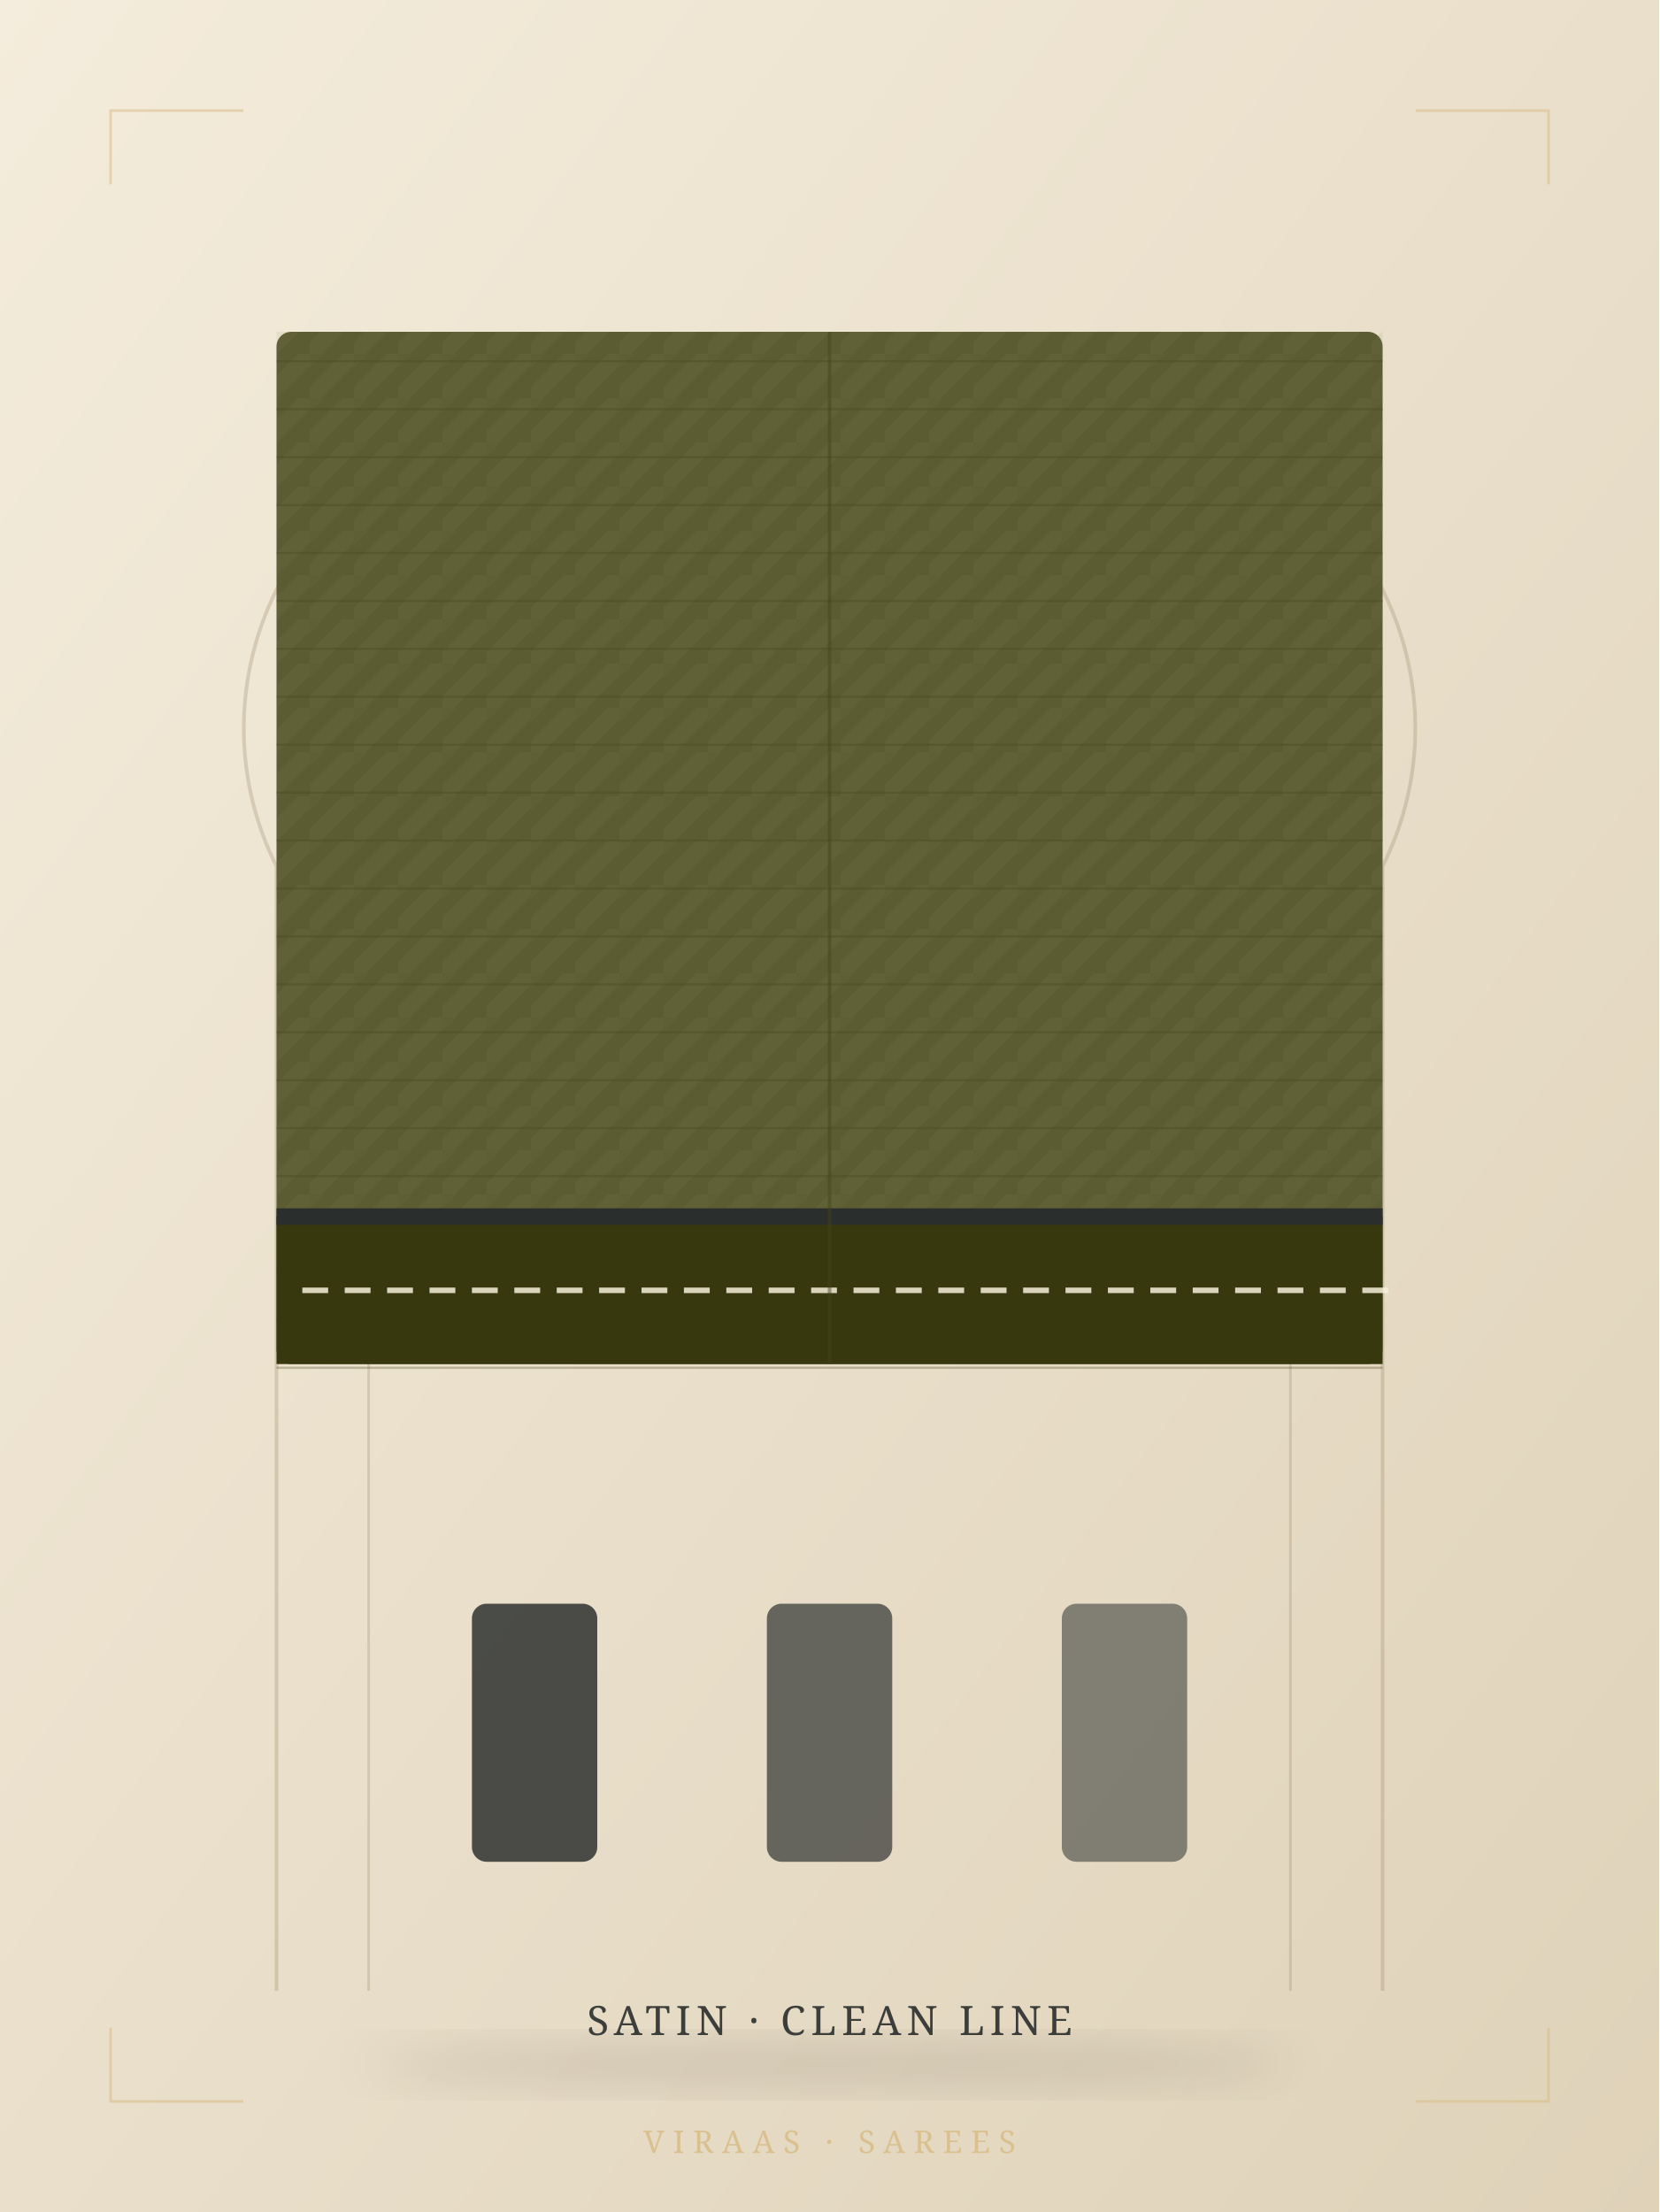
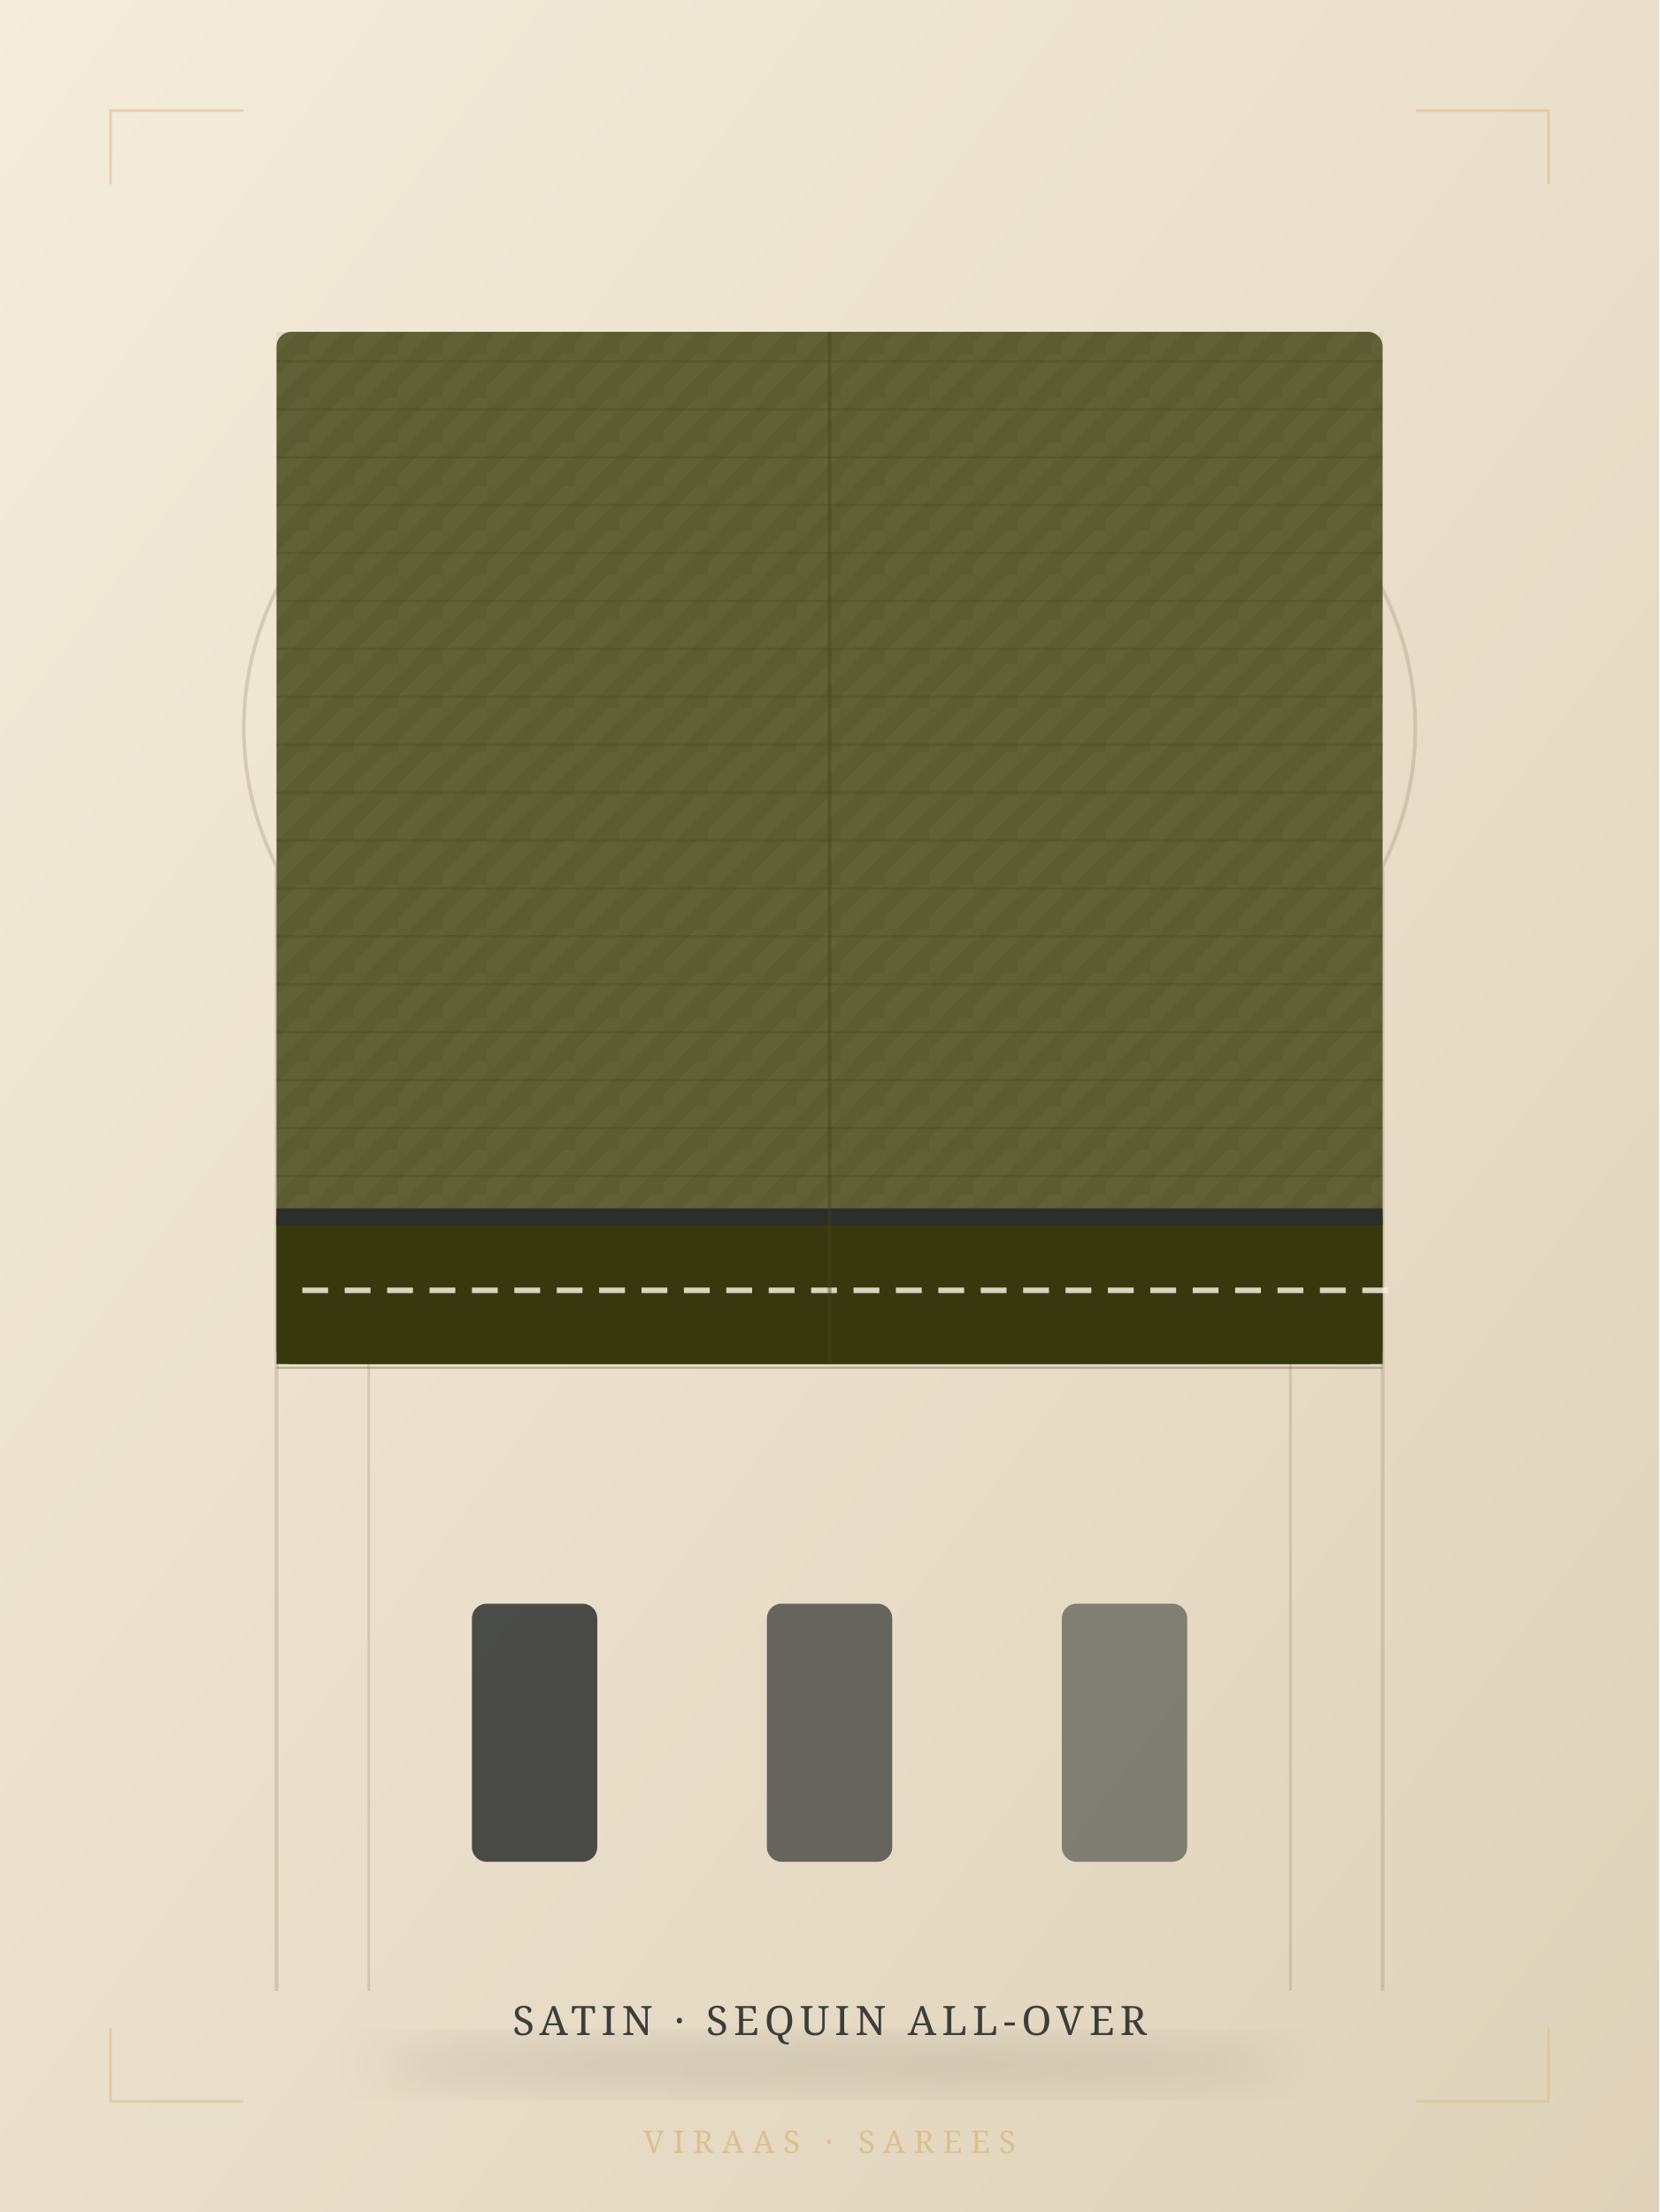
<svg xmlns="http://www.w3.org/2000/svg" viewBox="0 0 900 1200" width="900" height="1200">
  <defs>
    <pattern id="f-v16ciiq8" patternUnits="userSpaceOnUse" width="24" height="24">
      <path d="M-8 32 L32 -8" stroke="#84845b" stroke-width="9" opacity="0.12" />
      <path d="M-8 12 L12 -8" stroke="#84845b" stroke-width="5" opacity="0.08" />
    </pattern>
    <linearGradient id="bgC" x1="0" y1="0" x2="1" y2="1">
      <stop offset="0%" stop-color="#F4ECDC" />
      <stop offset="100%" stop-color="#DFD2B9" />
    </linearGradient>
    <filter id="soft">
      <feGaussianBlur stdDeviation="14" />
    </filter>
    <filter id="soft2">
      <feGaussianBlur stdDeviation="5" />
    </filter>
  </defs>
  <rect width="900" height="1200" fill="url(#bgC)" />
  <ellipse cx="450" cy="1120" rx="250" ry="16" fill="#000" opacity="0.10" filter="url(#soft)" />
  <g opacity="0.30" stroke="#9A8A6A" fill="none" stroke-width="2">
    <path d="M150 1080 V470 A150 150 0 0 1 450 320 A150 150 0 0 1 750 470 V1080" />
    <path d="M200 1080 V480 A100 100 0 0 1 450 355 A100 100 0 0 1 700 480 V1080" stroke-width="1.4" />
  </g>
  <rect x="150" y="180" width="600" height="560" rx="8" fill="#5C5C33" />
  <rect x="150" y="180" width="600" height="560" fill="url(#f-v16ciiq8)" />
  <path d="M150 196 h600" stroke="#424219" stroke-width="1.2" opacity="0.30" />
  <path d="M150 222 h600" stroke="#424219" stroke-width="1.2" opacity="0.30" />
  <path d="M150 248 h600" stroke="#424219" stroke-width="1.2" opacity="0.30" />
  <path d="M150 274 h600" stroke="#424219" stroke-width="1.2" opacity="0.30" />
  <path d="M150 300 h600" stroke="#424219" stroke-width="1.2" opacity="0.30" />
  <path d="M150 326 h600" stroke="#424219" stroke-width="1.2" opacity="0.30" />
  <path d="M150 352 h600" stroke="#424219" stroke-width="1.2" opacity="0.30" />
  <path d="M150 378 h600" stroke="#424219" stroke-width="1.2" opacity="0.30" />
  <path d="M150 404 h600" stroke="#424219" stroke-width="1.2" opacity="0.30" />
  <path d="M150 430 h600" stroke="#424219" stroke-width="1.2" opacity="0.30" />
  <path d="M150 456 h600" stroke="#424219" stroke-width="1.2" opacity="0.30" />
  <path d="M150 482 h600" stroke="#424219" stroke-width="1.2" opacity="0.30" />
  <path d="M150 508 h600" stroke="#424219" stroke-width="1.2" opacity="0.30" />
  <path d="M150 534 h600" stroke="#424219" stroke-width="1.2" opacity="0.30" />
  <path d="M150 560 h600" stroke="#424219" stroke-width="1.2" opacity="0.30" />
  <path d="M150 586 h600" stroke="#424219" stroke-width="1.2" opacity="0.30" />
  <path d="M150 612 h600" stroke="#424219" stroke-width="1.2" opacity="0.30" />
  <path d="M150 638 h600" stroke="#424219" stroke-width="1.2" opacity="0.30" />
  <path d="M150 664 h600" stroke="#424219" stroke-width="1.2" opacity="0.30" />
  <path d="M150 690 h600" stroke="#424219" stroke-width="1.2" opacity="0.30" />
  <path d="M150 716 h600" stroke="#424219" stroke-width="1.2" opacity="0.30" />
  <path d="M150 742 h600" stroke="#424219" stroke-width="1.2" opacity="0.30" />
  <path d="M150 660 h600 l0 80 h-600z" fill="#38380f" />
  <path d="M150 660 h600" stroke="#2A2E2C" stroke-width="9" />
  <path d="M164 700 l14 0" stroke="#F7F0DC" stroke-width="3" opacity="0.85" />
  <path d="M187 700 l14 0" stroke="#F7F0DC" stroke-width="3" opacity="0.85" />
  <path d="M210 700 l14 0" stroke="#F7F0DC" stroke-width="3" opacity="0.85" />
  <path d="M233 700 l14 0" stroke="#F7F0DC" stroke-width="3" opacity="0.85" />
  <path d="M256 700 l14 0" stroke="#F7F0DC" stroke-width="3" opacity="0.85" />
  <path d="M279 700 l14 0" stroke="#F7F0DC" stroke-width="3" opacity="0.85" />
  <path d="M302 700 l14 0" stroke="#F7F0DC" stroke-width="3" opacity="0.85" />
  <path d="M325 700 l14 0" stroke="#F7F0DC" stroke-width="3" opacity="0.85" />
  <path d="M348 700 l14 0" stroke="#F7F0DC" stroke-width="3" opacity="0.85" />
  <path d="M371 700 l14 0" stroke="#F7F0DC" stroke-width="3" opacity="0.85" />
  <path d="M394 700 l14 0" stroke="#F7F0DC" stroke-width="3" opacity="0.85" />
  <path d="M417 700 l14 0" stroke="#F7F0DC" stroke-width="3" opacity="0.85" />
  <path d="M440 700 l14 0" stroke="#F7F0DC" stroke-width="3" opacity="0.85" />
  <path d="M463 700 l14 0" stroke="#F7F0DC" stroke-width="3" opacity="0.85" />
  <path d="M486 700 l14 0" stroke="#F7F0DC" stroke-width="3" opacity="0.85" />
  <path d="M509 700 l14 0" stroke="#F7F0DC" stroke-width="3" opacity="0.85" />
  <path d="M532 700 l14 0" stroke="#F7F0DC" stroke-width="3" opacity="0.85" />
  <path d="M555 700 l14 0" stroke="#F7F0DC" stroke-width="3" opacity="0.85" />
  <path d="M578 700 l14 0" stroke="#F7F0DC" stroke-width="3" opacity="0.85" />
  <path d="M601 700 l14 0" stroke="#F7F0DC" stroke-width="3" opacity="0.85" />
  <path d="M624 700 l14 0" stroke="#F7F0DC" stroke-width="3" opacity="0.85" />
  <path d="M647 700 l14 0" stroke="#F7F0DC" stroke-width="3" opacity="0.85" />
  <path d="M670 700 l14 0" stroke="#F7F0DC" stroke-width="3" opacity="0.85" />
  <path d="M693 700 l14 0" stroke="#F7F0DC" stroke-width="3" opacity="0.85" />
  <path d="M716 700 l14 0" stroke="#F7F0DC" stroke-width="3" opacity="0.85" />
  <path d="M739 700 l14 0" stroke="#F7F0DC" stroke-width="3" opacity="0.85" />
  <path d="M450 180 V740" stroke="#424219" stroke-width="2" opacity="0.45" />
  <g opacity="0.92" transform="translate(450 940)">
    <g transform="translate(-160 0)">
      <rect x="-34" y="-70" width="68" height="140" rx="8" fill="#2A2E2C" opacity="0.9" />
    </g>
    <g transform="translate(0 0)">
      <rect x="-34" y="-70" width="68" height="140" rx="8" fill="#2A2E2C" opacity="0.74" />
    </g>
    <g transform="translate(160 0)">
      <rect x="-34" y="-70" width="68" height="140" rx="8" fill="#2A2E2C" opacity="0.58" />
    </g>
  </g>
-   <text x="450" y="1104" text-anchor="middle" font-family="Georgia, serif" font-size="22" letter-spacing="3" fill="#2A2E2C" opacity="0.9">SATIN · CLEAN LINE</text>
+   <text x="450" y="1104" text-anchor="middle" font-family="Georgia, serif" font-size="22" letter-spacing="3" fill="#2A2E2C" opacity="0.9">SATIN · SEQUIN ALL-OVER</text>
  <g fill="none" stroke="#D8BC85" opacity="0.55" stroke-width="1.4">
    <path d="M60 100 V60 H132" />
    <path d="M768 60 H840 V100" />
    <path d="M60 1100 V1140 H132" />
    <path d="M768 1140 H840 V1100" />
  </g>
  <text x="450" y="1168" text-anchor="middle" font-family="Georgia, serif" font-size="17" letter-spacing="4.6" fill="#D8BC85" opacity="0.85">VIRAAS · SAREES</text>
</svg>
